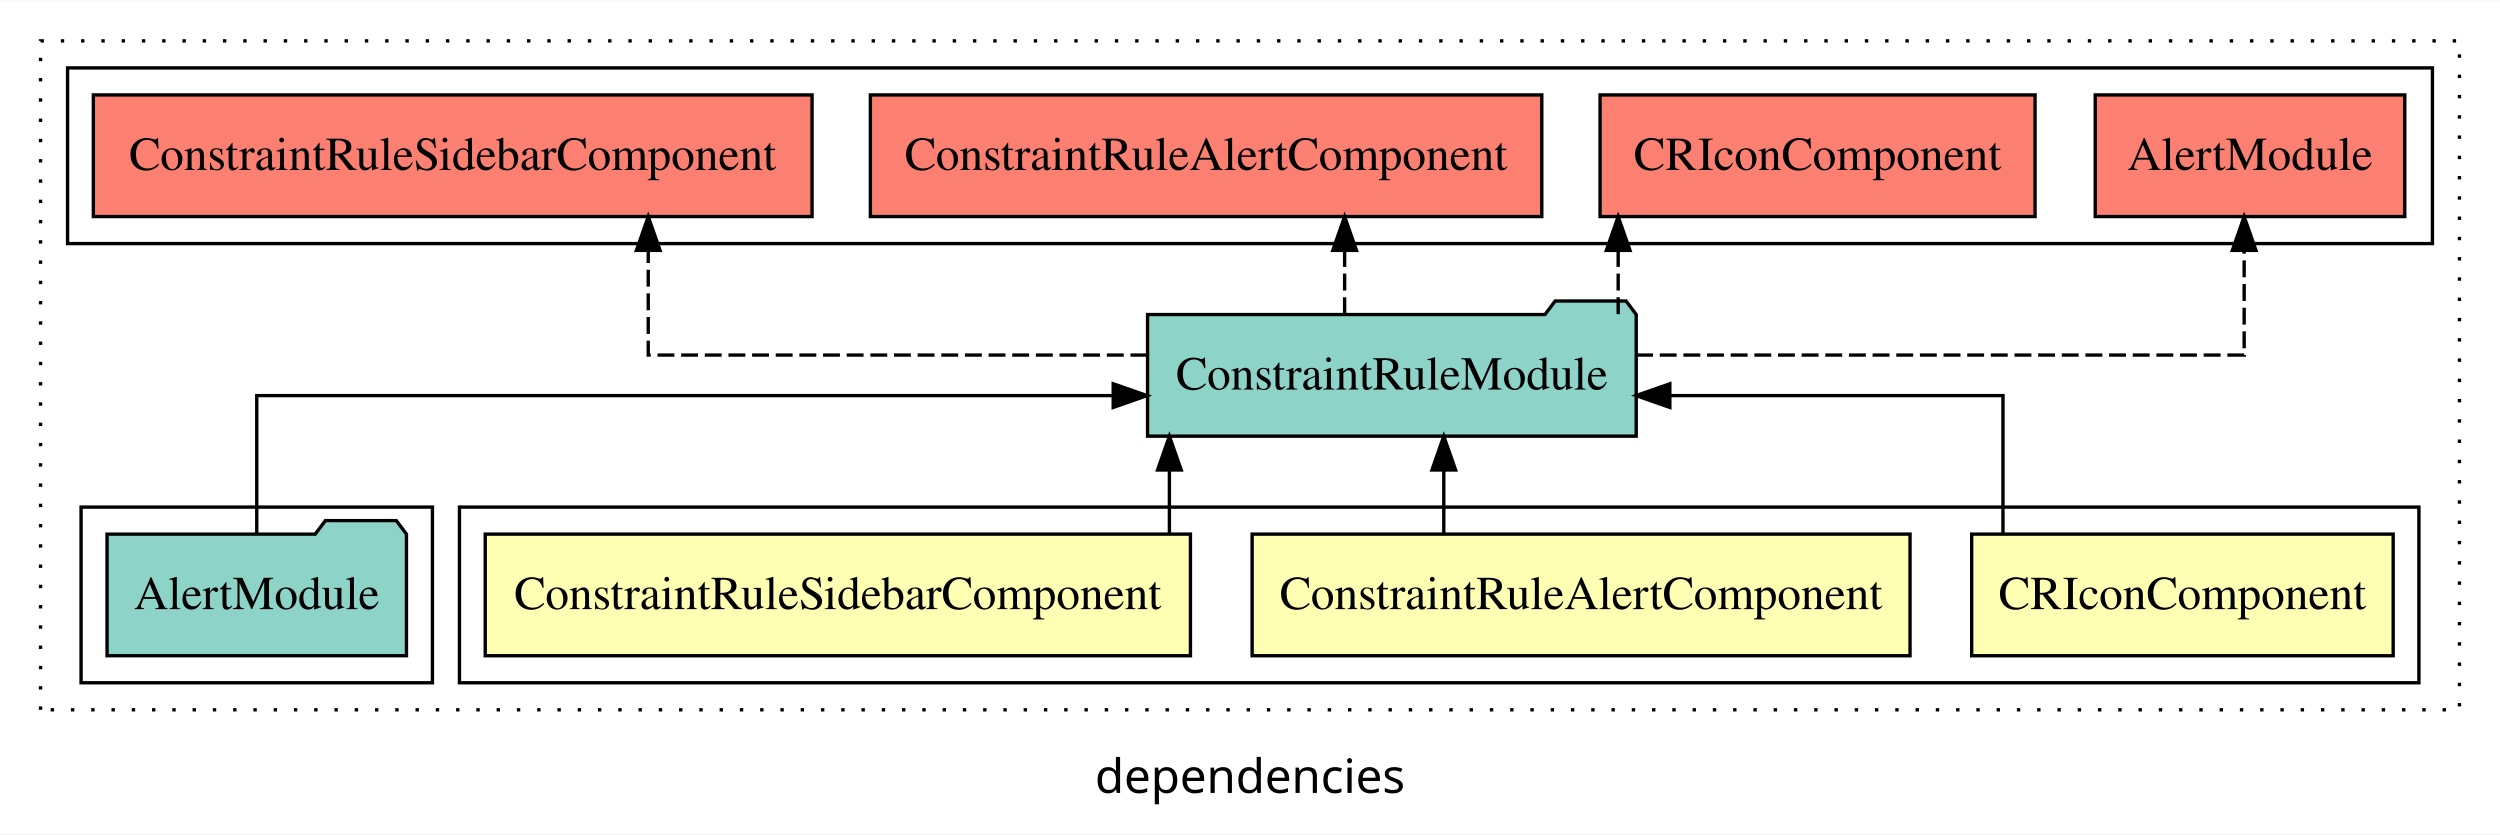
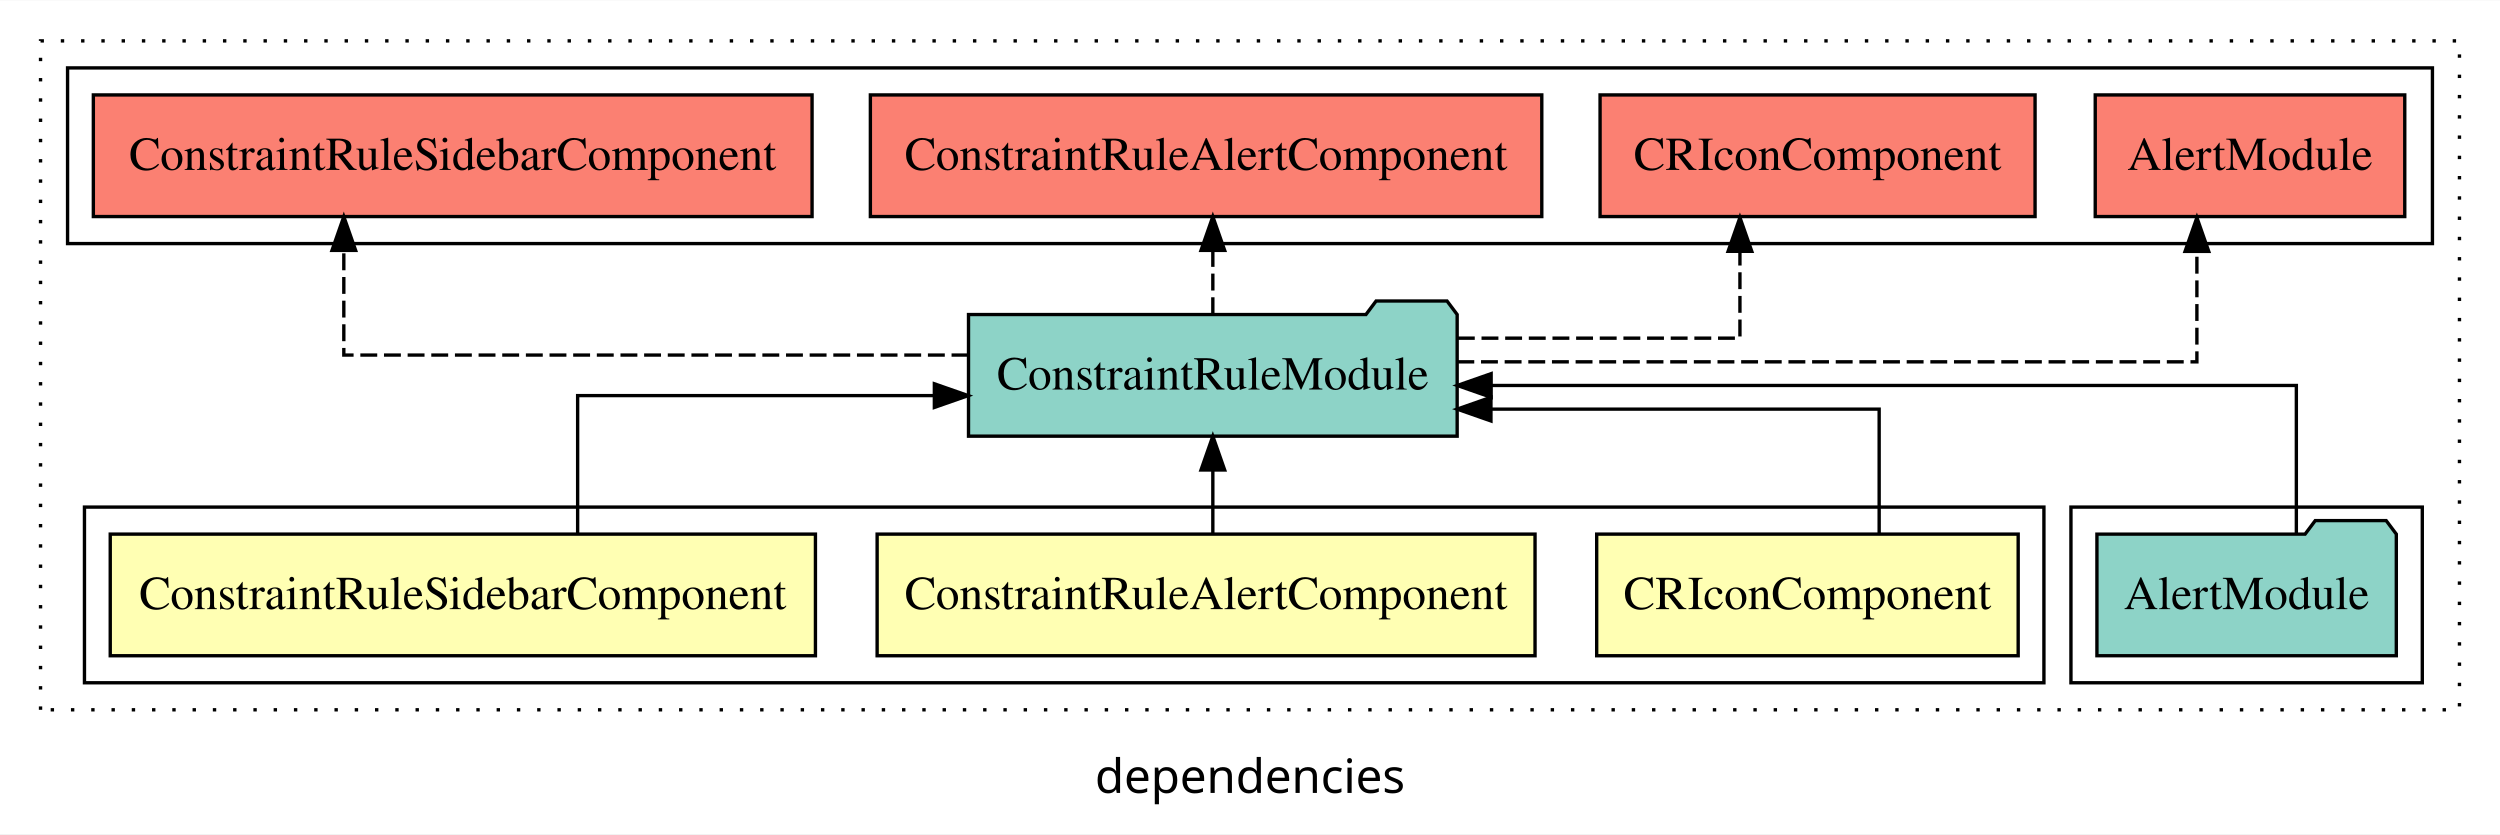
<svg xmlns="http://www.w3.org/2000/svg" width="740pt" height="247pt" viewBox="0.00 0.00 740.00 246.80">
  <g id="graph0" class="graph" transform="scale(1 1) rotate(0) translate(4 242.8)">
    <polygon fill="white" stroke="transparent" points="-4,4 -4,-242.8 736,-242.8 736,4 -4,4" />
    <text text-anchor="middle" x="366" y="-8.2" font-family="sans-serif" font-size="14.00">dependencies</text>
    <g id="clust1" class="cluster">
      <polygon fill="none" stroke="black" stroke-dasharray="1,5" points="8,-32.8 8,-230.8 724,-230.8 724,-32.8 8,-32.8" />
    </g>
-     <g id="clust2" class="cluster">
-       <polygon fill="none" stroke="black" points="132,-40.8 132,-92.8 712,-92.8 712,-40.8 132,-40.8" />
-     </g>
-     <g id="clust6" class="cluster">
-       <polygon fill="none" stroke="black" points="20,-40.8 20,-92.8 124,-92.8 124,-40.8 20,-40.8" />
-     </g>
    <g id="clust7" class="cluster">
      <polygon fill="none" stroke="black" points="16,-170.8 16,-222.8 716,-222.8 716,-170.8 16,-170.8" />
    </g>
+     <g id="clust6" class="cluster">
+       <polygon fill="none" stroke="black" points="609,-40.8 609,-92.8 713,-92.8 713,-40.8 609,-40.8" />
+     </g>
+     <g id="clust2" class="cluster">
+       <polygon fill="none" stroke="black" points="21,-40.8 21,-92.8 601,-92.8 601,-40.8 21,-40.8" />
+     </g>
    <g id="node1" class="node">
-       <polygon fill="#ffffb3" stroke="black" points="704.38,-84.8 579.62,-84.8 579.62,-48.8 704.38,-48.8 704.38,-84.8" />
-       <text text-anchor="middle" x="642" y="-62.6" font-family="Times,serif" font-size="14.00">CRIconComponent</text>
+       <polygon fill="#ffffb3" stroke="black" points="593.38,-84.8 468.62,-84.8 468.62,-48.8 593.38,-48.8 593.38,-84.8" />
+       <text text-anchor="middle" x="531" y="-62.6" font-family="Times,serif" font-size="14.00">CRIconComponent</text>
    </g>
    <g id="node4" class="node">
-       <polygon fill="#8dd3c7" stroke="black" points="480.32,-149.8 477.32,-153.8 456.32,-153.8 453.32,-149.8 335.68,-149.8 335.68,-113.8 480.32,-113.8 480.32,-149.8" />
-       <text text-anchor="middle" x="408" y="-127.6" font-family="Times,serif" font-size="14.00">ConstraintRuleModule</text>
+       <polygon fill="#8dd3c7" stroke="black" points="427.32,-149.8 424.32,-153.8 403.32,-153.8 400.32,-149.8 282.68,-149.8 282.68,-113.8 427.32,-113.8 427.32,-149.8" />
+       <text text-anchor="middle" x="355" y="-127.6" font-family="Times,serif" font-size="14.00">ConstraintRuleModule</text>
    </g>
    <g id="edge1" class="edge">
-       <path fill="none" stroke="black" d="M588.88,-84.82C588.88,-102.17 588.88,-125.8 588.88,-125.8 588.88,-125.8 490.27,-125.8 490.27,-125.8" />
-       <polygon fill="black" stroke="black" points="490.27,-122.3 480.27,-125.8 490.27,-129.3 490.27,-122.3" />
+       <path fill="none" stroke="black" d="M552.23,-84.81C552.23,-100.85 552.23,-121.8 552.23,-121.8 552.23,-121.8 437.32,-121.8 437.32,-121.8" />
+       <polygon fill="black" stroke="black" points="437.32,-118.3 427.32,-121.8 437.32,-125.3 437.32,-118.3" />
    </g>
    <g id="node2" class="node">
-       <polygon fill="#ffffb3" stroke="black" points="561.37,-84.8 366.63,-84.8 366.63,-48.8 561.37,-48.8 561.37,-84.8" />
-       <text text-anchor="middle" x="464" y="-62.6" font-family="Times,serif" font-size="14.00">ConstraintRuleAlertComponent</text>
+       <polygon fill="#ffffb3" stroke="black" points="450.37,-84.8 255.63,-84.8 255.63,-48.8 450.37,-48.8 450.37,-84.8" />
+       <text text-anchor="middle" x="353" y="-62.6" font-family="Times,serif" font-size="14.00">ConstraintRuleAlertComponent</text>
    </g>
    <g id="edge2" class="edge">
-       <path fill="none" stroke="black" d="M423.36,-84.91C423.36,-84.91 423.36,-103.79 423.36,-103.79" />
-       <polygon fill="black" stroke="black" points="419.86,-103.79 423.36,-113.79 426.86,-103.79 419.86,-103.79" />
+       <path fill="none" stroke="black" d="M355,-84.91C355,-84.91 355,-103.79 355,-103.79" />
+       <polygon fill="black" stroke="black" points="351.5,-103.79 355,-113.79 358.5,-103.79 351.5,-103.79" />
    </g>
    <g id="node3" class="node">
-       <polygon fill="#ffffb3" stroke="black" points="348.37,-84.8 139.63,-84.8 139.63,-48.8 348.37,-48.8 348.37,-84.8" />
-       <text text-anchor="middle" x="244" y="-62.6" font-family="Times,serif" font-size="14.00">ConstraintRuleSidebarComponent</text>
+       <polygon fill="#ffffb3" stroke="black" points="237.37,-84.8 28.63,-84.8 28.63,-48.8 237.37,-48.8 237.37,-84.8" />
+       <text text-anchor="middle" x="133" y="-62.6" font-family="Times,serif" font-size="14.00">ConstraintRuleSidebarComponent</text>
    </g>
    <g id="edge3" class="edge">
-       <path fill="none" stroke="black" d="M342.14,-84.91C342.14,-84.91 342.14,-103.79 342.14,-103.79" />
-       <polygon fill="black" stroke="black" points="338.64,-103.79 342.14,-113.79 345.64,-103.79 338.64,-103.79" />
+       <path fill="none" stroke="black" d="M166.98,-84.82C166.98,-102.17 166.98,-125.8 166.98,-125.8 166.98,-125.8 272.57,-125.8 272.57,-125.8" />
+       <polygon fill="black" stroke="black" points="272.57,-129.3 282.57,-125.8 272.57,-122.3 272.57,-129.3" />
    </g>
    <g id="node6" class="node">
      <polygon fill="#fb8072" stroke="black" points="707.81,-214.8 616.19,-214.8 616.19,-178.8 707.81,-178.8 707.81,-214.8" />
      <text text-anchor="middle" x="662" y="-192.6" font-family="Times,serif" font-size="14.00">AlertModule </text>
    </g>
    <g id="edge5" class="edge">
-       <path fill="none" stroke="black" stroke-dasharray="5,2" d="M480.29,-137.8C554.83,-137.8 660.27,-137.8 660.27,-137.8 660.27,-137.8 660.27,-168.78 660.27,-168.78" />
-       <polygon fill="black" stroke="black" points="656.77,-168.78 660.27,-178.78 663.77,-168.78 656.77,-168.78" />
+       <path fill="none" stroke="black" stroke-dasharray="5,2" d="M427.38,-135.8C513.64,-135.8 646.28,-135.8 646.28,-135.8 646.28,-135.8 646.28,-168.5 646.28,-168.5" />
+       <polygon fill="black" stroke="black" points="642.78,-168.5 646.28,-178.5 649.78,-168.5 642.78,-168.5" />
    </g>
    <g id="node7" class="node">
      <polygon fill="#fb8072" stroke="black" points="598.38,-214.8 469.62,-214.8 469.62,-178.8 598.38,-178.8 598.38,-214.8" />
      <text text-anchor="middle" x="534" y="-192.6" font-family="Times,serif" font-size="14.00">CRIconComponent </text>
    </g>
    <g id="edge6" class="edge">
-       <path fill="none" stroke="black" stroke-dasharray="5,2" d="M474.98,-149.91C474.98,-149.91 474.98,-168.79 474.98,-168.79" />
-       <polygon fill="black" stroke="black" points="471.48,-168.79 474.98,-178.79 478.48,-168.79 471.48,-168.79" />
+       <path fill="none" stroke="black" stroke-dasharray="5,2" d="M427.53,-142.8C468.27,-142.8 511.02,-142.8 511.02,-142.8 511.02,-142.8 511.02,-168.52 511.02,-168.52" />
+       <polygon fill="black" stroke="black" points="507.52,-168.52 511.02,-178.52 514.52,-168.52 507.52,-168.52" />
    </g>
    <g id="node8" class="node">
      <polygon fill="#fb8072" stroke="black" points="452.37,-214.8 253.63,-214.8 253.63,-178.8 452.37,-178.8 452.37,-214.8" />
      <text text-anchor="middle" x="353" y="-192.6" font-family="Times,serif" font-size="14.00">ConstraintRuleAlertComponent </text>
    </g>
    <g id="edge7" class="edge">
-       <path fill="none" stroke="black" stroke-dasharray="5,2" d="M394.01,-149.91C394.01,-149.91 394.01,-168.79 394.01,-168.79" />
-       <polygon fill="black" stroke="black" points="390.51,-168.79 394.01,-178.79 397.51,-168.79 390.51,-168.79" />
+       <path fill="none" stroke="black" stroke-dasharray="5,2" d="M355,-149.91C355,-149.91 355,-168.79 355,-168.79" />
+       <polygon fill="black" stroke="black" points="351.5,-168.79 355,-178.79 358.5,-168.79 351.5,-168.79" />
    </g>
    <g id="node9" class="node">
      <polygon fill="#fb8072" stroke="black" points="236.37,-214.8 23.63,-214.8 23.63,-178.8 236.37,-178.8 236.37,-214.8" />
      <text text-anchor="middle" x="130" y="-192.6" font-family="Times,serif" font-size="14.00">ConstraintRuleSidebarComponent </text>
    </g>
    <g id="edge8" class="edge">
-       <path fill="none" stroke="black" stroke-dasharray="5,2" d="M335.62,-137.8C271.46,-137.8 187.88,-137.8 187.88,-137.8 187.88,-137.8 187.88,-168.78 187.88,-168.78" />
-       <polygon fill="black" stroke="black" points="184.38,-168.78 187.88,-178.78 191.38,-168.78 184.38,-168.78" />
+       <path fill="none" stroke="black" stroke-dasharray="5,2" d="M282.66,-137.8C206.58,-137.8 97.77,-137.8 97.77,-137.8 97.77,-137.8 97.77,-168.78 97.77,-168.78" />
+       <polygon fill="black" stroke="black" points="94.27,-168.78 97.77,-178.78 101.27,-168.78 94.27,-168.78" />
    </g>
    <g id="node5" class="node">
-       <polygon fill="#8dd3c7" stroke="black" points="116.31,-84.8 113.31,-88.8 92.31,-88.8 89.31,-84.8 27.69,-84.8 27.69,-48.8 116.31,-48.8 116.31,-84.8" />
-       <text text-anchor="middle" x="72" y="-62.6" font-family="Times,serif" font-size="14.00">AlertModule</text>
+       <polygon fill="#8dd3c7" stroke="black" points="705.31,-84.8 702.31,-88.8 681.31,-88.8 678.31,-84.8 616.69,-84.8 616.69,-48.8 705.31,-48.8 705.31,-84.8" />
+       <text text-anchor="middle" x="661" y="-62.6" font-family="Times,serif" font-size="14.00">AlertModule</text>
    </g>
    <g id="edge4" class="edge">
-       <path fill="none" stroke="black" d="M72,-84.82C72,-102.17 72,-125.8 72,-125.8 72,-125.8 325.51,-125.8 325.51,-125.8" />
-       <polygon fill="black" stroke="black" points="325.51,-129.3 335.51,-125.8 325.51,-122.3 325.51,-129.3" />
+       <path fill="none" stroke="black" d="M675.72,-85.07C675.72,-103.36 675.72,-128.8 675.72,-128.8 675.72,-128.8 437.38,-128.8 437.38,-128.8" />
+       <polygon fill="black" stroke="black" points="437.38,-125.3 427.38,-128.8 437.38,-132.3 437.38,-125.3" />
    </g>
  </g>
</svg>
